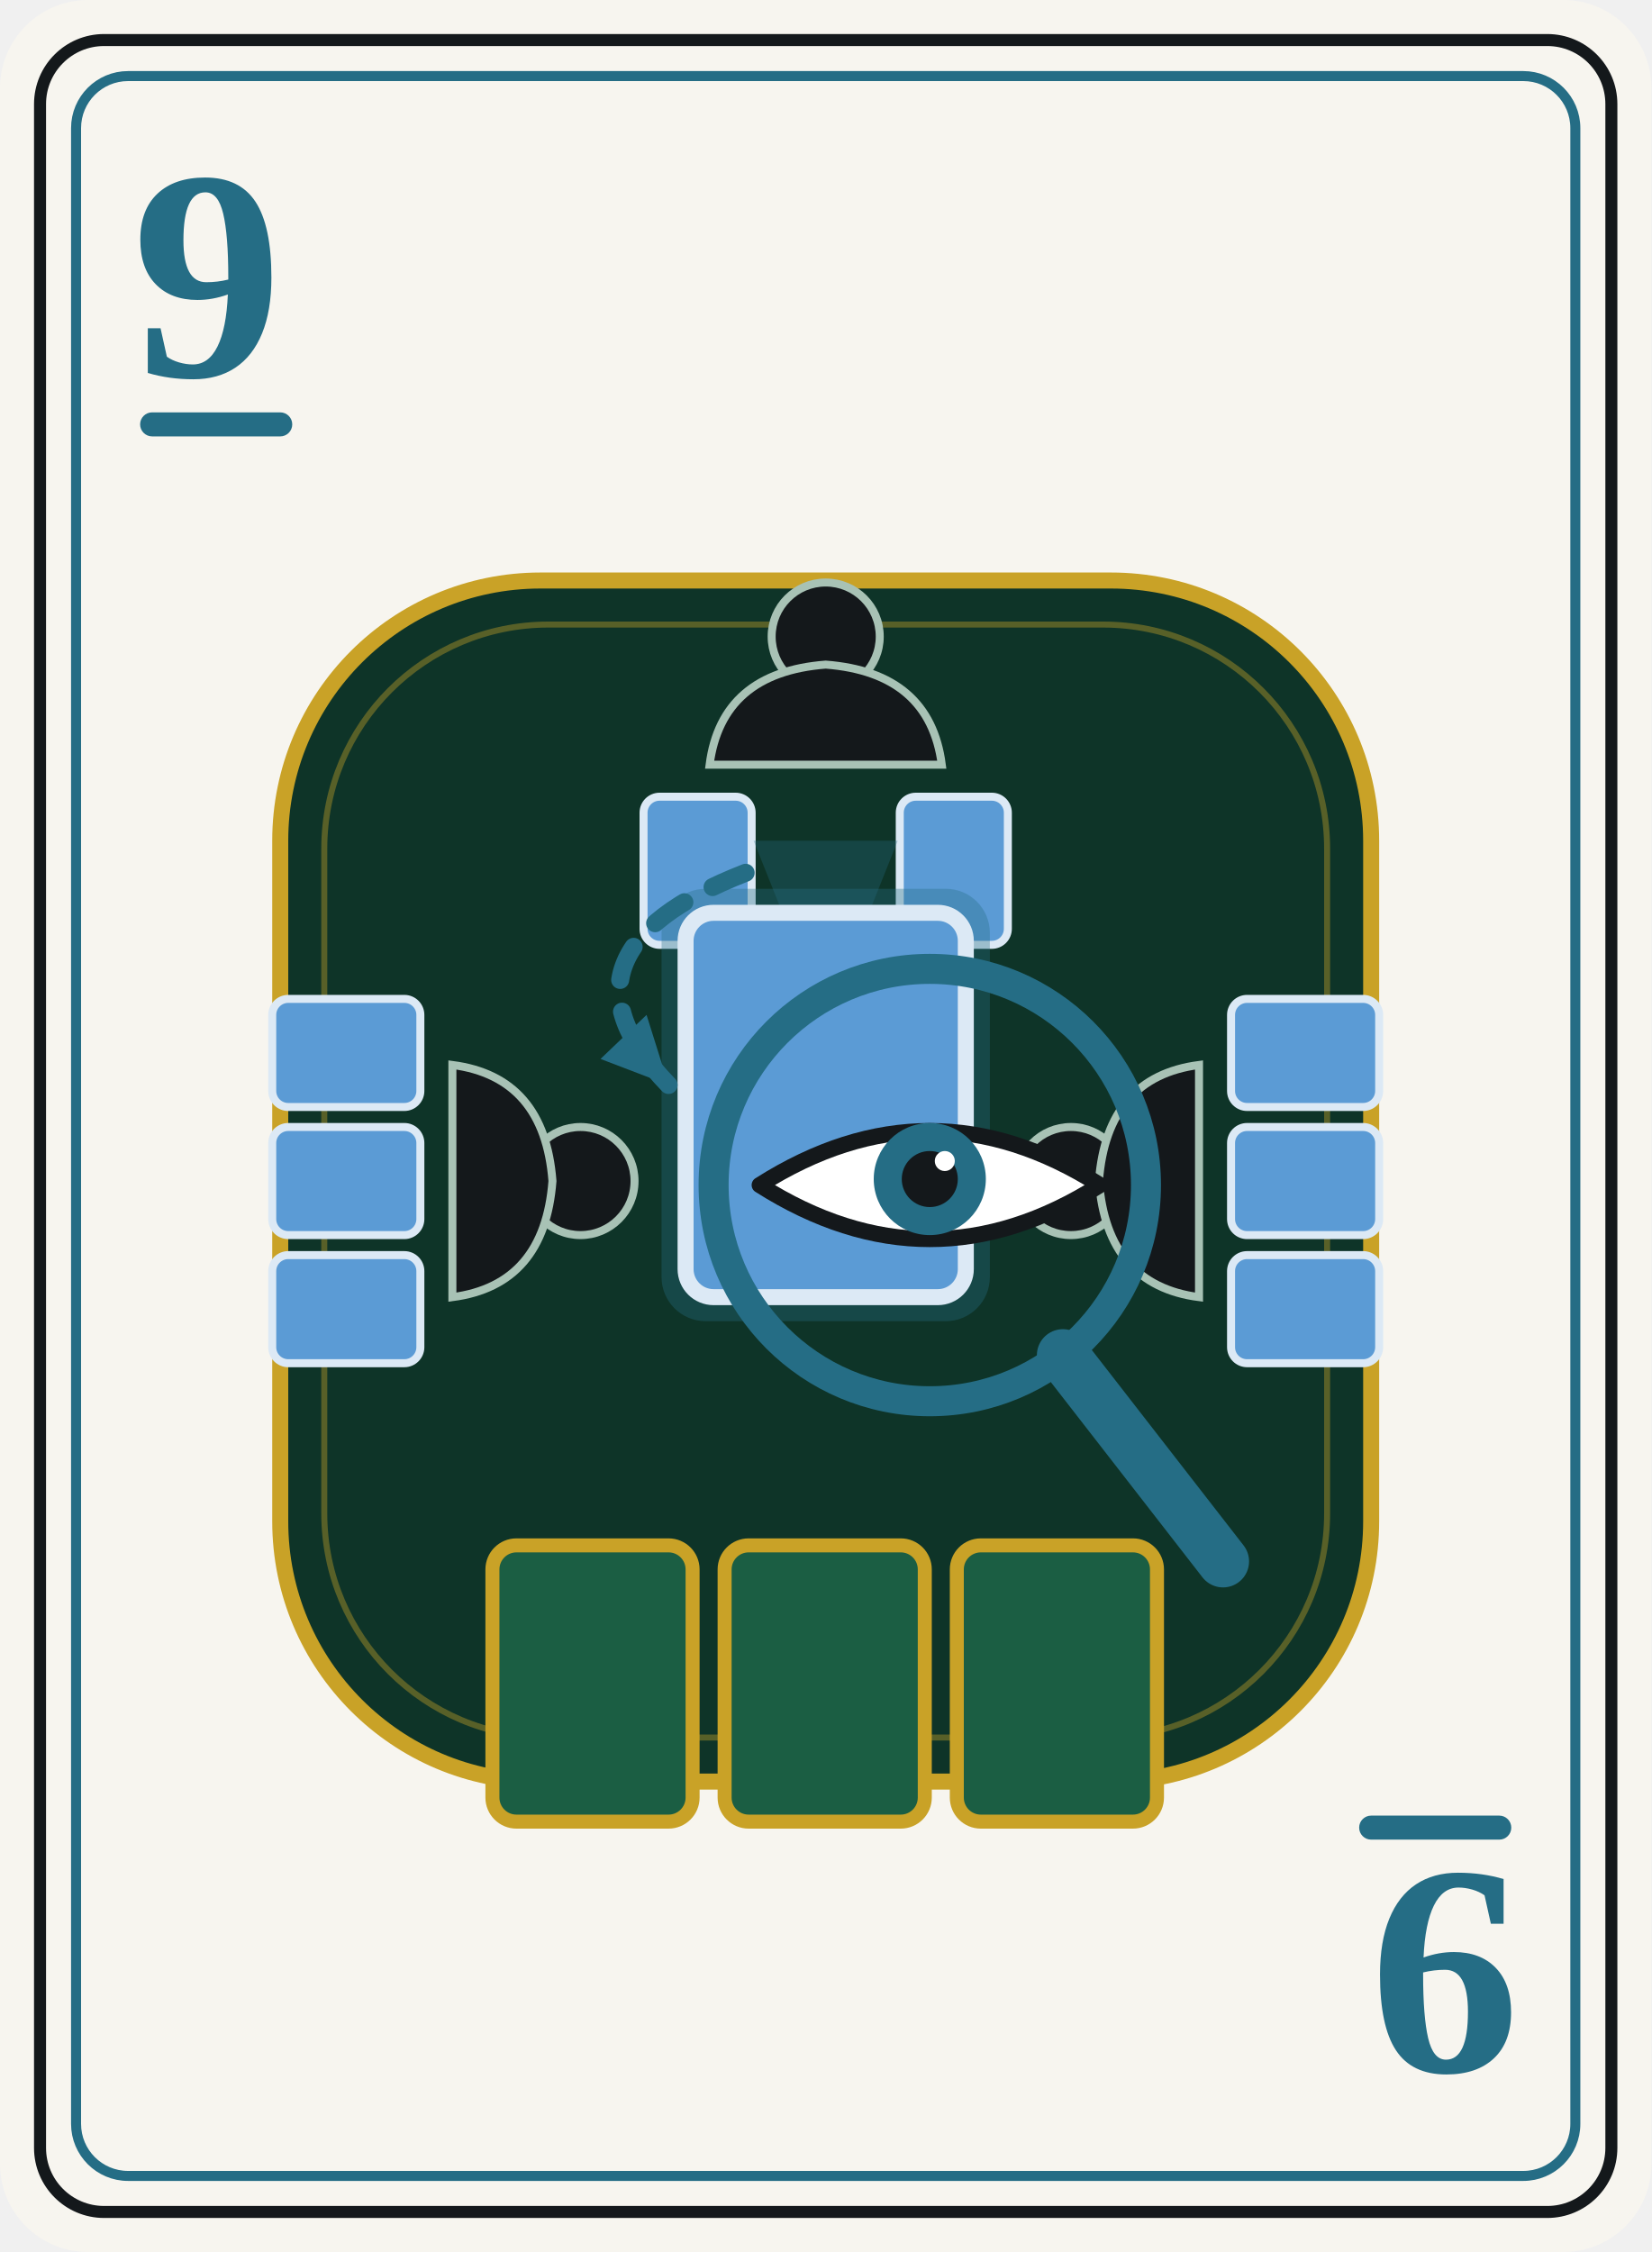
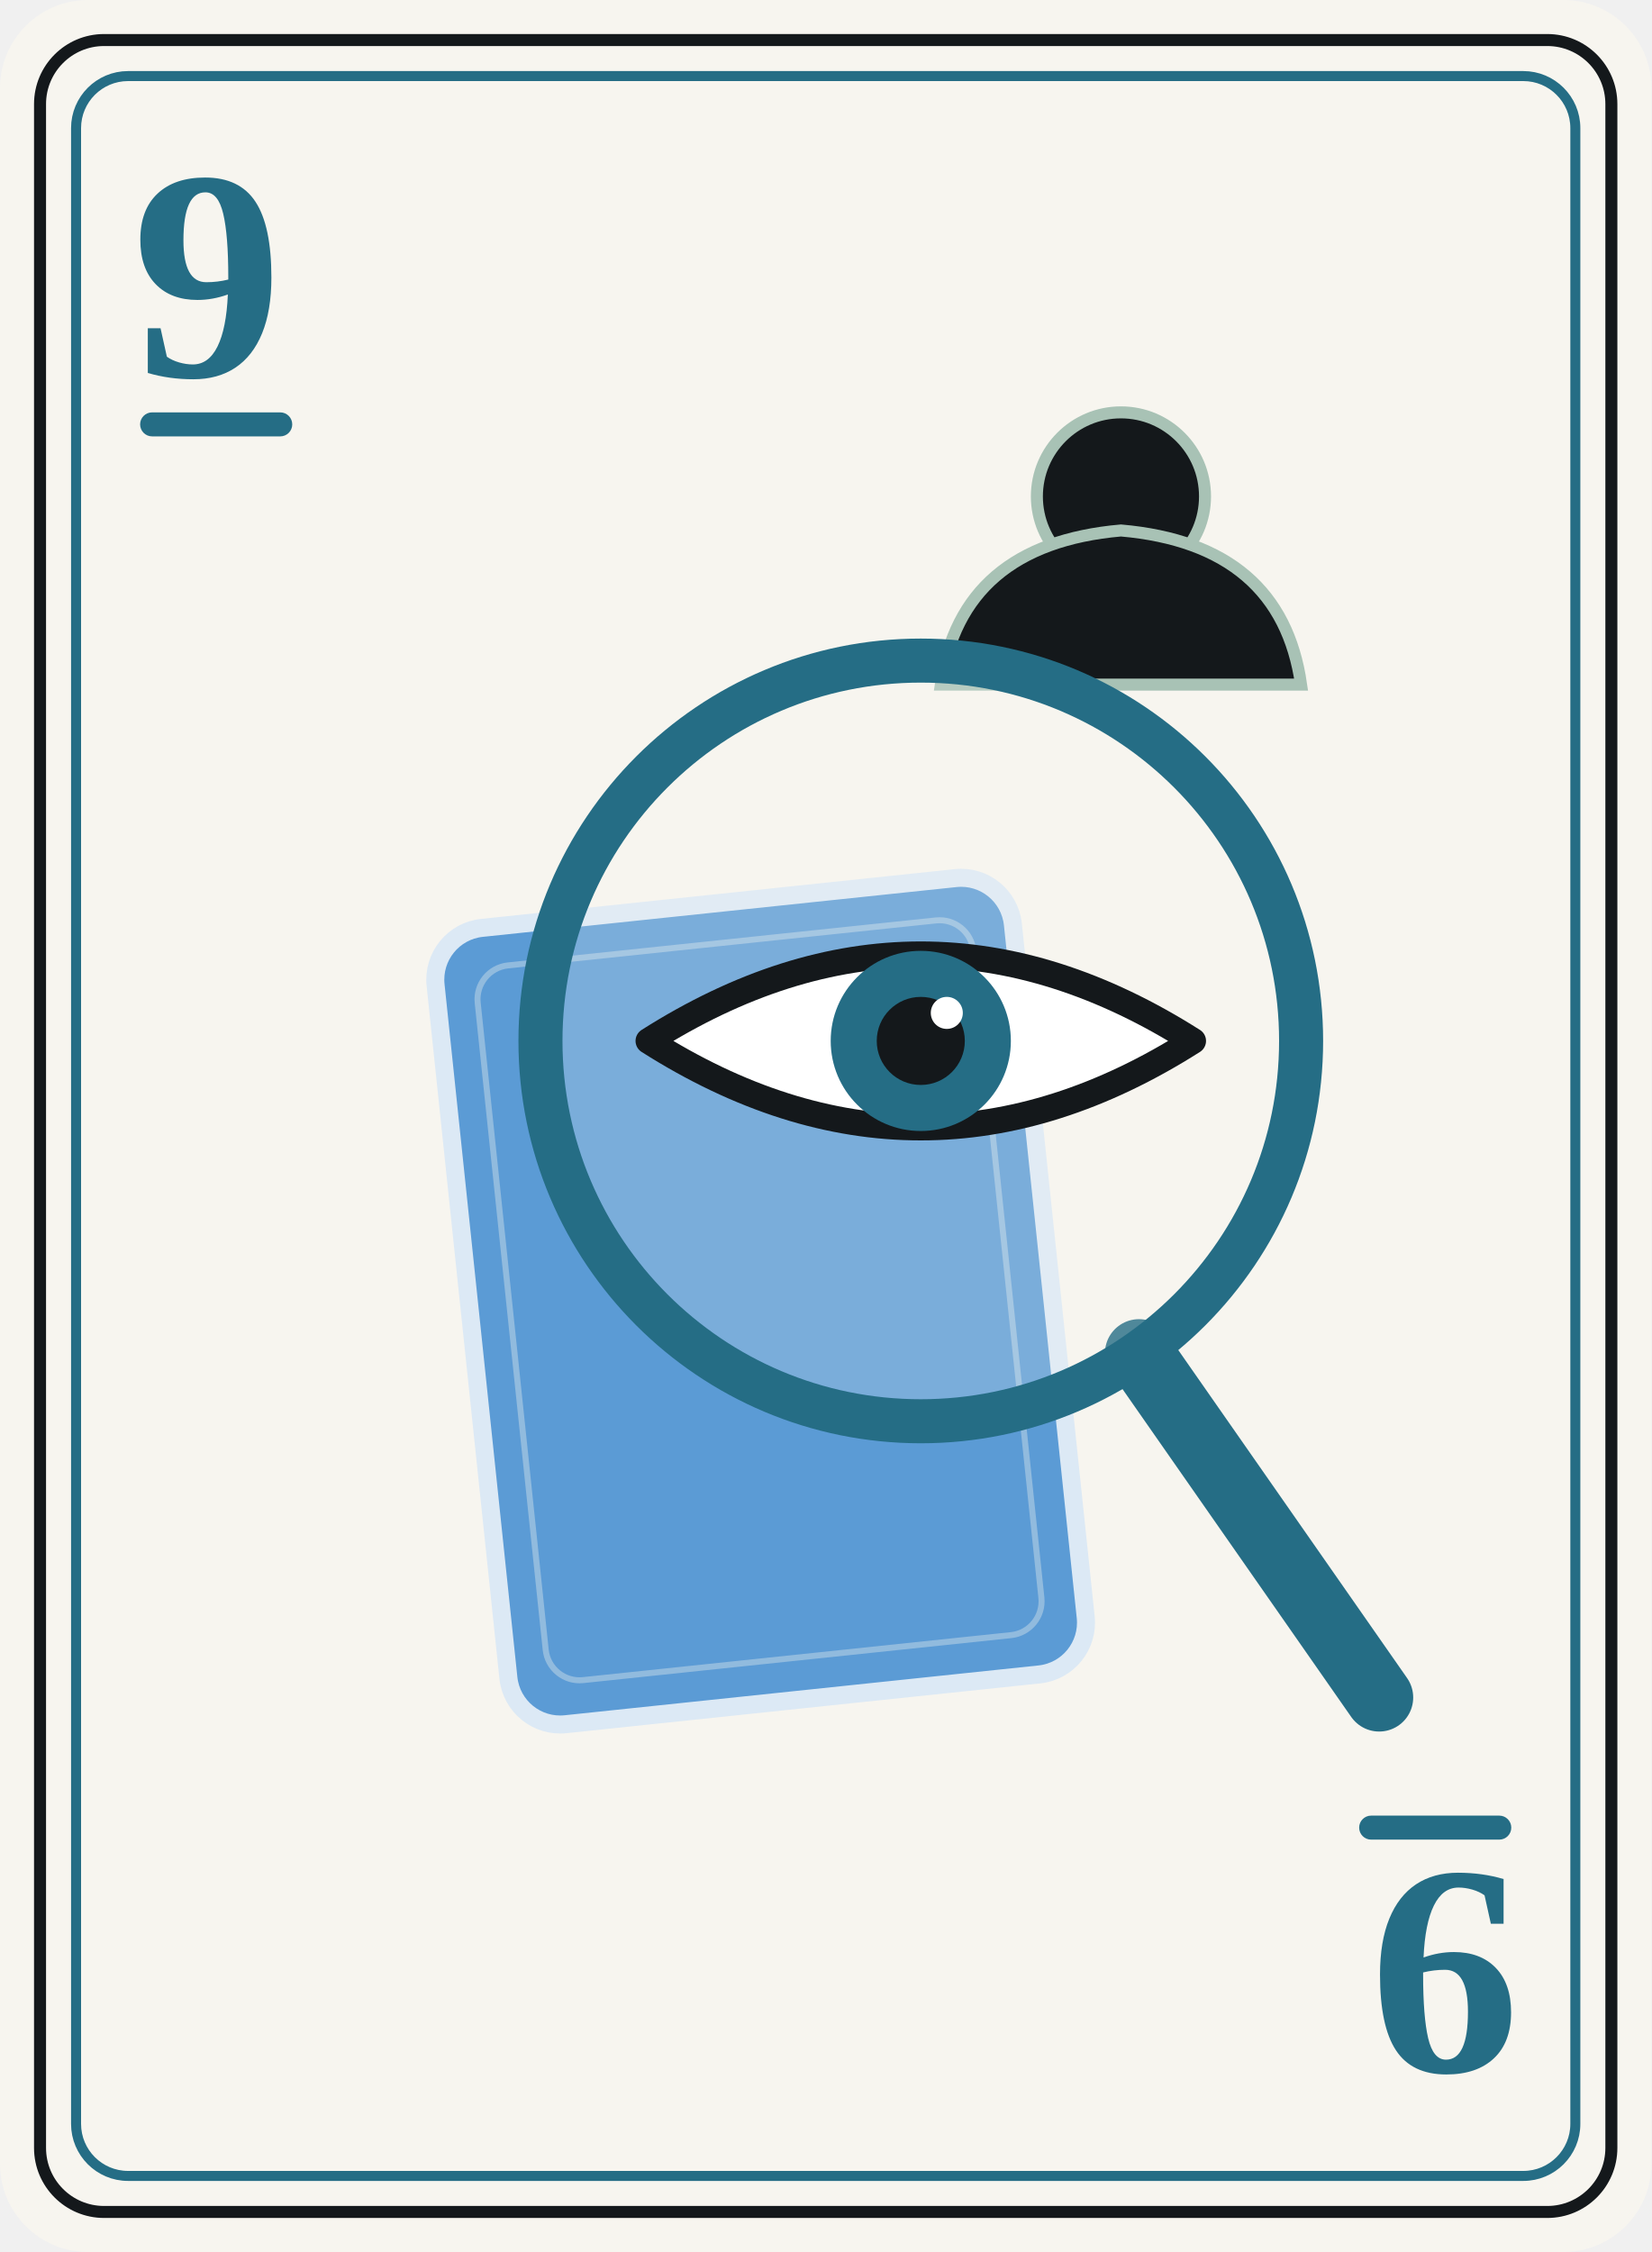
<svg xmlns="http://www.w3.org/2000/svg" viewBox="0 0 825 1125">
  <rect width="825" height="1125" rx="44" fill="#F7F5EF" />
  <rect x="20" y="20" width="785" height="1085" rx="32" fill="none" stroke="#14181B" stroke-width="6" />
  <rect x="38" y="38" width="749" height="1049" rx="26" fill="none" stroke="#256D85" stroke-width="5" />
  <text x="66" y="188" font-family="Georgia, 'Times New Roman', serif" font-size="150" font-weight="bold" fill="#256D85">9</text>
  <rect x="70" y="206" width="76" height="12" rx="6" fill="#256D85" />
  <g transform="rotate(180 412.5 562.5)">
    <text x="66" y="188" font-family="Georgia, 'Times New Roman', serif" font-size="150" font-weight="bold" fill="#256D85">9</text>
    <rect x="70" y="206" width="76" height="12" rx="6" fill="#256D85" />
  </g>
-   <rect x="140" y="290" width="545" height="600" rx="130" fill="#0E3428" stroke="#C9A227" stroke-width="8" />
-   <rect x="162" y="312" width="501" height="556" rx="112" fill="none" stroke="#C9A227" stroke-width="3" opacity="0.4" />
-   <g transform="translate(412.5 384) rotate(0.0)">
-     <circle cx="0" cy="-66" r="27" fill="#14181B" stroke="#A8C2B5" stroke-width="4" />
-     <path d="M -58,-2 Q -52,-48 0,-52 Q 52,-48 58,-2 Z" fill="#14181B" stroke="#A8C2B5" stroke-width="4" />
-     <rect x="-91" y="14" width="54" height="74" rx="8" fill="#5B9BD5" stroke="#DCE9F5" stroke-width="4" />
-     <rect x="37" y="14" width="54" height="74" rx="8" fill="#5B9BD5" stroke="#DCE9F5" stroke-width="4" />
+   <circle cx="560" cy="248" r="42" fill="#14181B" stroke="#A8C2B5" stroke-width="6" />
+   <path d="M 470,342 Q 480,272 560,265 Q 640,272 650,342 Z" fill="#14181B" stroke="#A8C2B5" stroke-width="6" />
+   <g transform="rotate(-6 380 650)">
+     <rect x="235" y="450" width="290" height="400" rx="26" fill="#5B9BD5" stroke="#DCE9F5" stroke-width="9" />
+     <rect x="255" y="470" width="249" height="359" rx="17" fill="none" stroke="#F7F5EF" stroke-width="3" opacity="0.35" />
  </g>
-   <g transform="translate(224 590) rotate(90)">
-     <circle cx="0" cy="-66" r="27" fill="#14181B" stroke="#A8C2B5" stroke-width="4" />
-     <path d="M -58,-2 Q -52,-48 0,-52 Q 52,-48 58,-2 Z" fill="#14181B" stroke="#A8C2B5" stroke-width="4" />
-     <rect x="-91" y="14" width="54" height="74" rx="8" fill="#5B9BD5" stroke="#DCE9F5" stroke-width="4" />
-     <rect x="-27" y="14" width="54" height="74" rx="8" fill="#5B9BD5" stroke="#DCE9F5" stroke-width="4" />
-     <rect x="37" y="14" width="54" height="74" rx="8" fill="#5B9BD5" stroke="#DCE9F5" stroke-width="4" />
-   </g>
-   <g transform="translate(601 590) rotate(-90)">
-     <circle cx="0" cy="-66" r="27" fill="#14181B" stroke="#A8C2B5" stroke-width="4" />
-     <path d="M -58,-2 Q -52,-48 0,-52 Q 52,-48 58,-2 Z" fill="#14181B" stroke="#A8C2B5" stroke-width="4" />
-     <rect x="-91" y="14" width="54" height="74" rx="8" fill="#5B9BD5" stroke="#DCE9F5" stroke-width="4" />
-     <rect x="-27" y="14" width="54" height="74" rx="8" fill="#5B9BD5" stroke="#DCE9F5" stroke-width="4" />
-     <rect x="37" y="14" width="54" height="74" rx="8" fill="#5B9BD5" stroke="#DCE9F5" stroke-width="4" />
-   </g>
-   <rect x="246" y="772" width="100" height="138" rx="12" fill="#1B5E43" stroke="#C9A227" stroke-width="7" />
-   <rect x="362" y="772" width="100" height="138" rx="12" fill="#1B5E43" stroke="#C9A227" stroke-width="7" />
-   <rect x="478" y="772" width="100" height="138" rx="12" fill="#1B5E43" stroke="#C9A227" stroke-width="7" />
-   <polygon points="376.5,420 448.5,420 424.5,480 400.5,480" fill="#256D85" opacity="0.3" />
-   <rect x="330.5" y="444.0" width="164" height="216" rx="22" fill="#256D85" opacity="0.35" />
-   <rect x="342.5" y="456.0" width="140" height="192" rx="14" fill="#5B9BD5" stroke="#DCE9F5" stroke-width="8" />
-   <path d="M 372.5,436 Q 270,476 334,542" fill="none" stroke="#256D85" stroke-width="9" stroke-linecap="round" stroke-dasharray="18 16" />
-   <polygon points="334,542 300,529 323,507" fill="#256D85" />
-   <line x1="531" y1="677" x2="611" y2="780" stroke="#256D85" stroke-width="26" stroke-linecap="round" />
-   <circle cx="464.5" cy="592" r="108" fill="none" stroke="#256D85" stroke-width="15" />
-   <path d="M 379.5,592 Q 464.5,538.0 549.5,592 Q 464.5,646.0 379.5,592 Z" fill="#FFFFFF" stroke="#14181B" stroke-width="8" stroke-linejoin="round" />
-   <circle cx="464.5" cy="589" r="28" fill="#256D85" />
-   <circle cx="464.5" cy="589" r="14" fill="#14181B" />
-   <circle cx="472" cy="580" r="5" fill="#FFFFFF" />
+   <line x1="569" y1="676" x2="689" y2="848" stroke="#256D85" stroke-width="34" stroke-linecap="round" />
+   <circle cx="460" cy="520" r="190" fill="#F7F5EF" opacity="0.2" />
+   <circle cx="460" cy="520" r="190" fill="none" stroke="#256D85" stroke-width="22" />
+   <path d="M 324.0,520 Q 460,433.6 596.0,520 Q 460,606.4 324.0,520 Z" fill="#FFFFFF" stroke="#14181B" stroke-width="13" stroke-linejoin="round" />
+   <circle cx="460" cy="520" r="45" fill="#256D85" />
+   <circle cx="460" cy="520" r="22" fill="#14181B" />
+   <circle cx="473" cy="506" r="8" fill="#FFFFFF" />
</svg>
